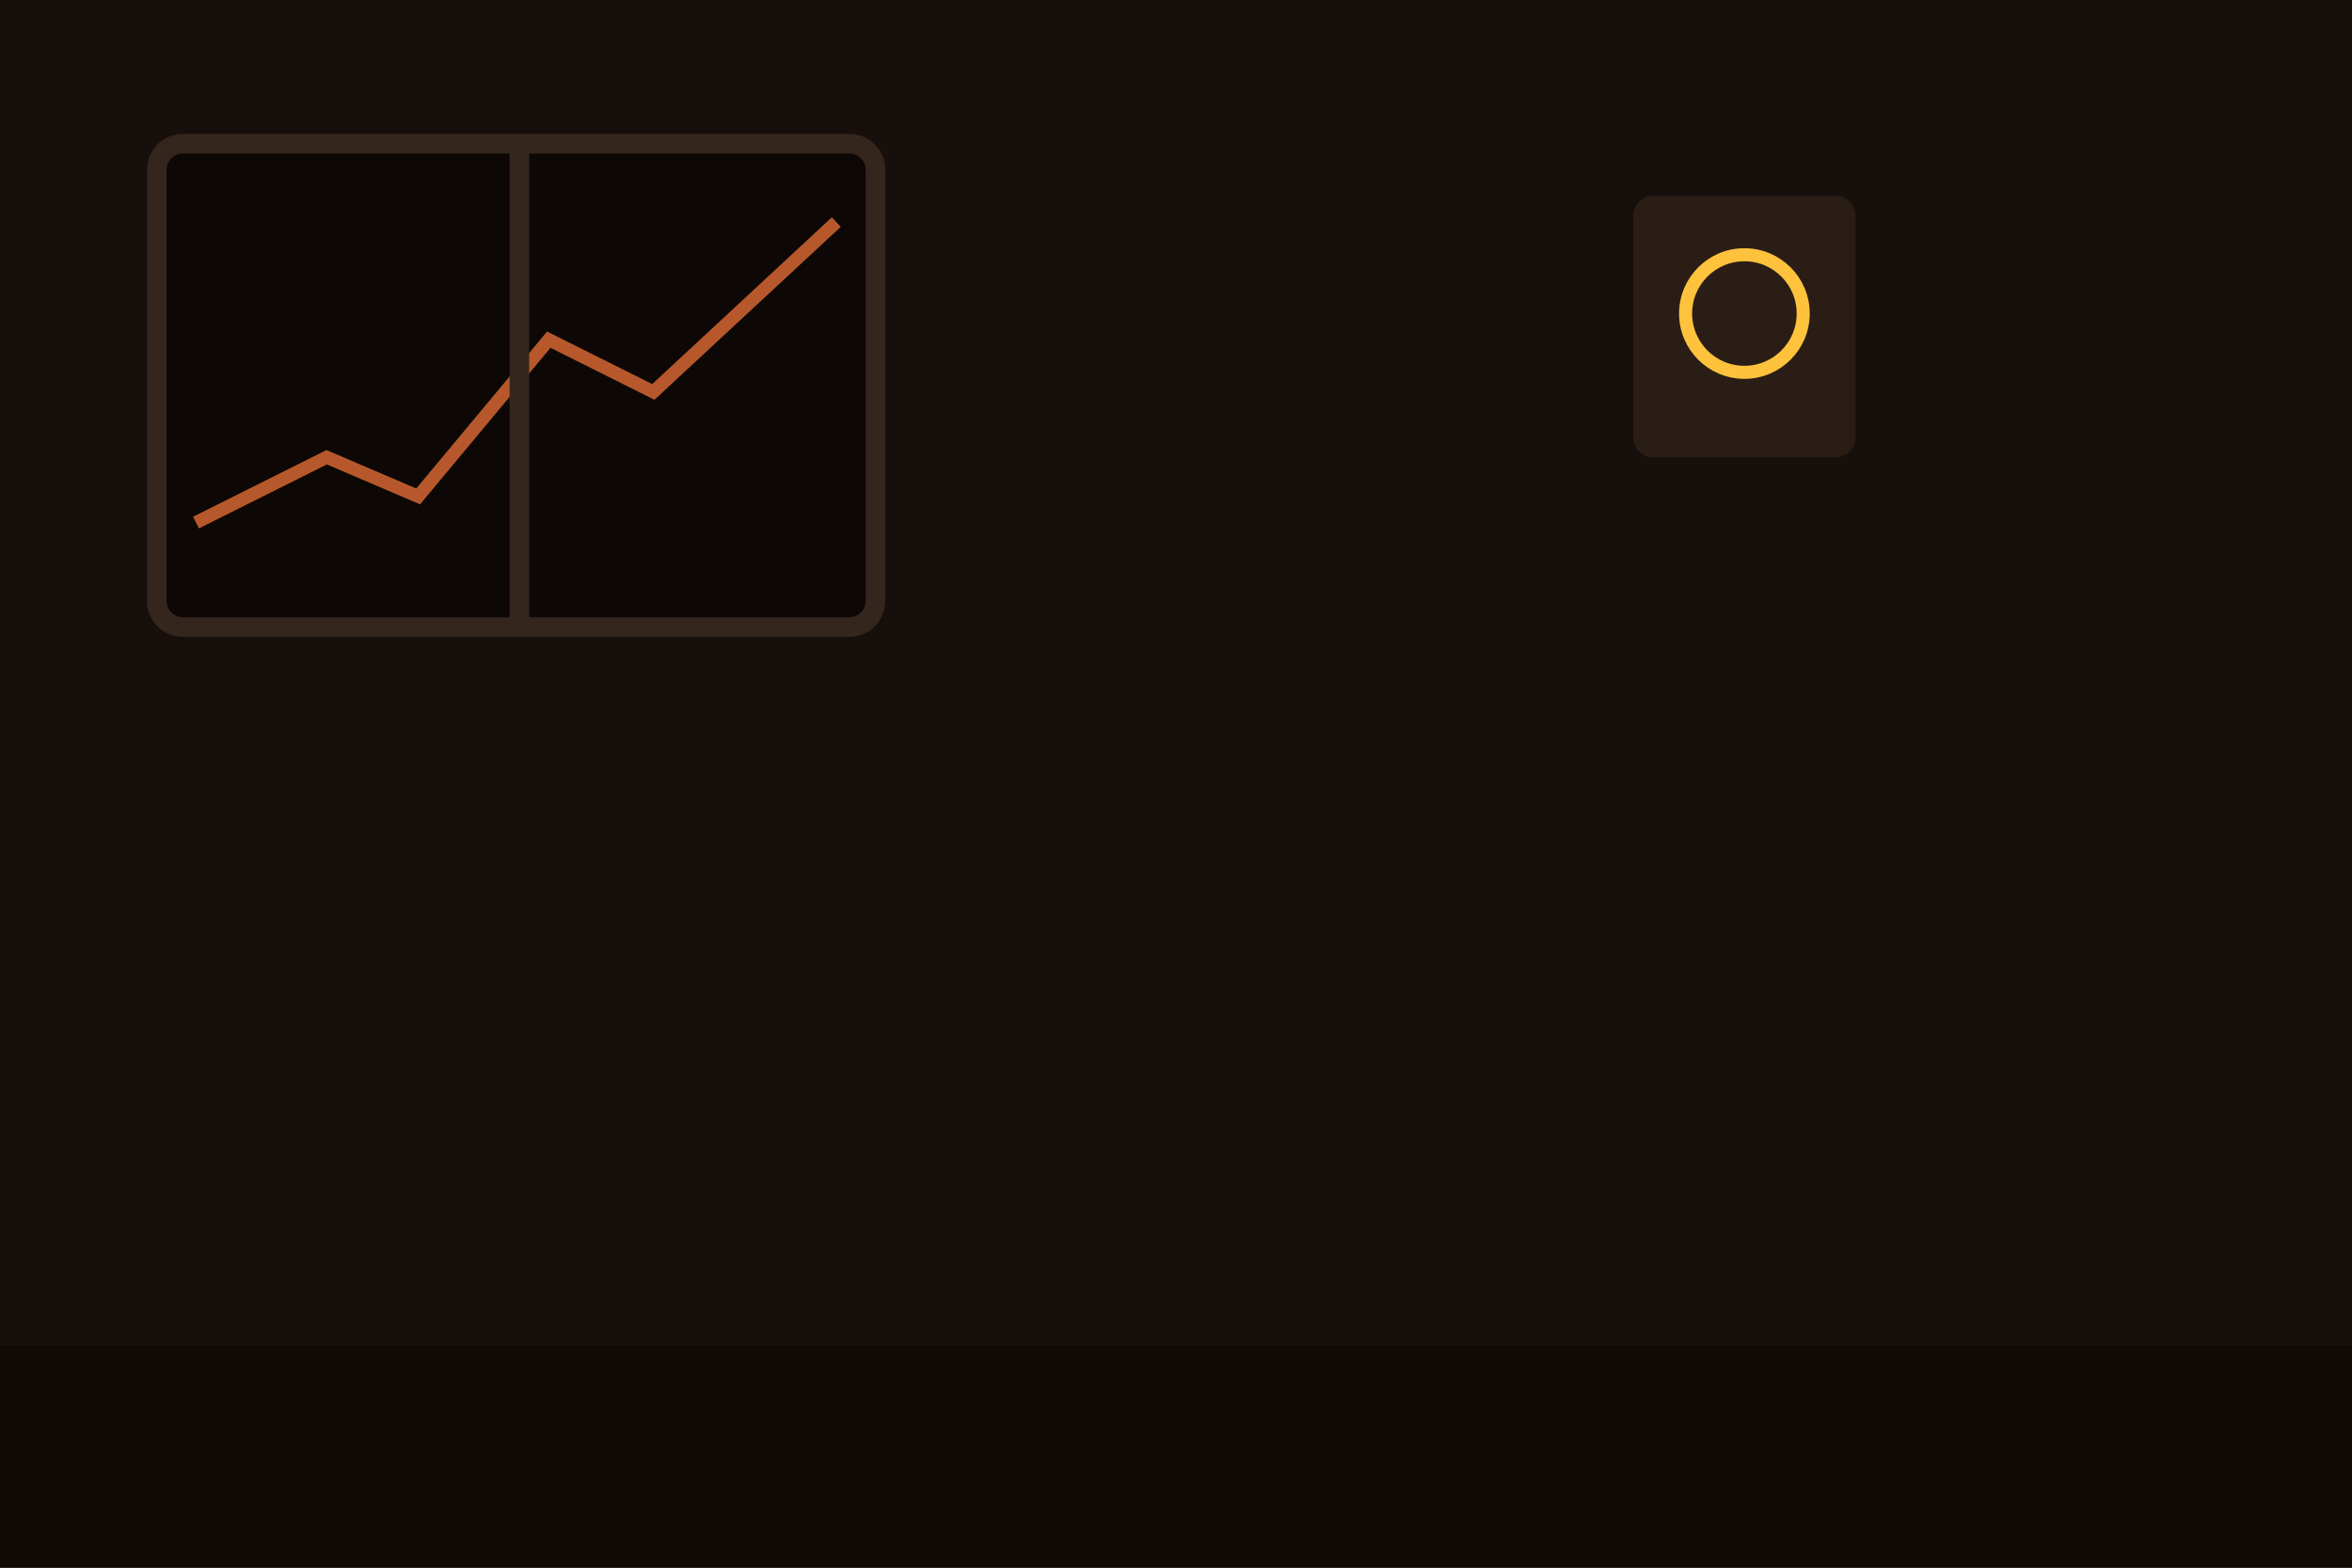
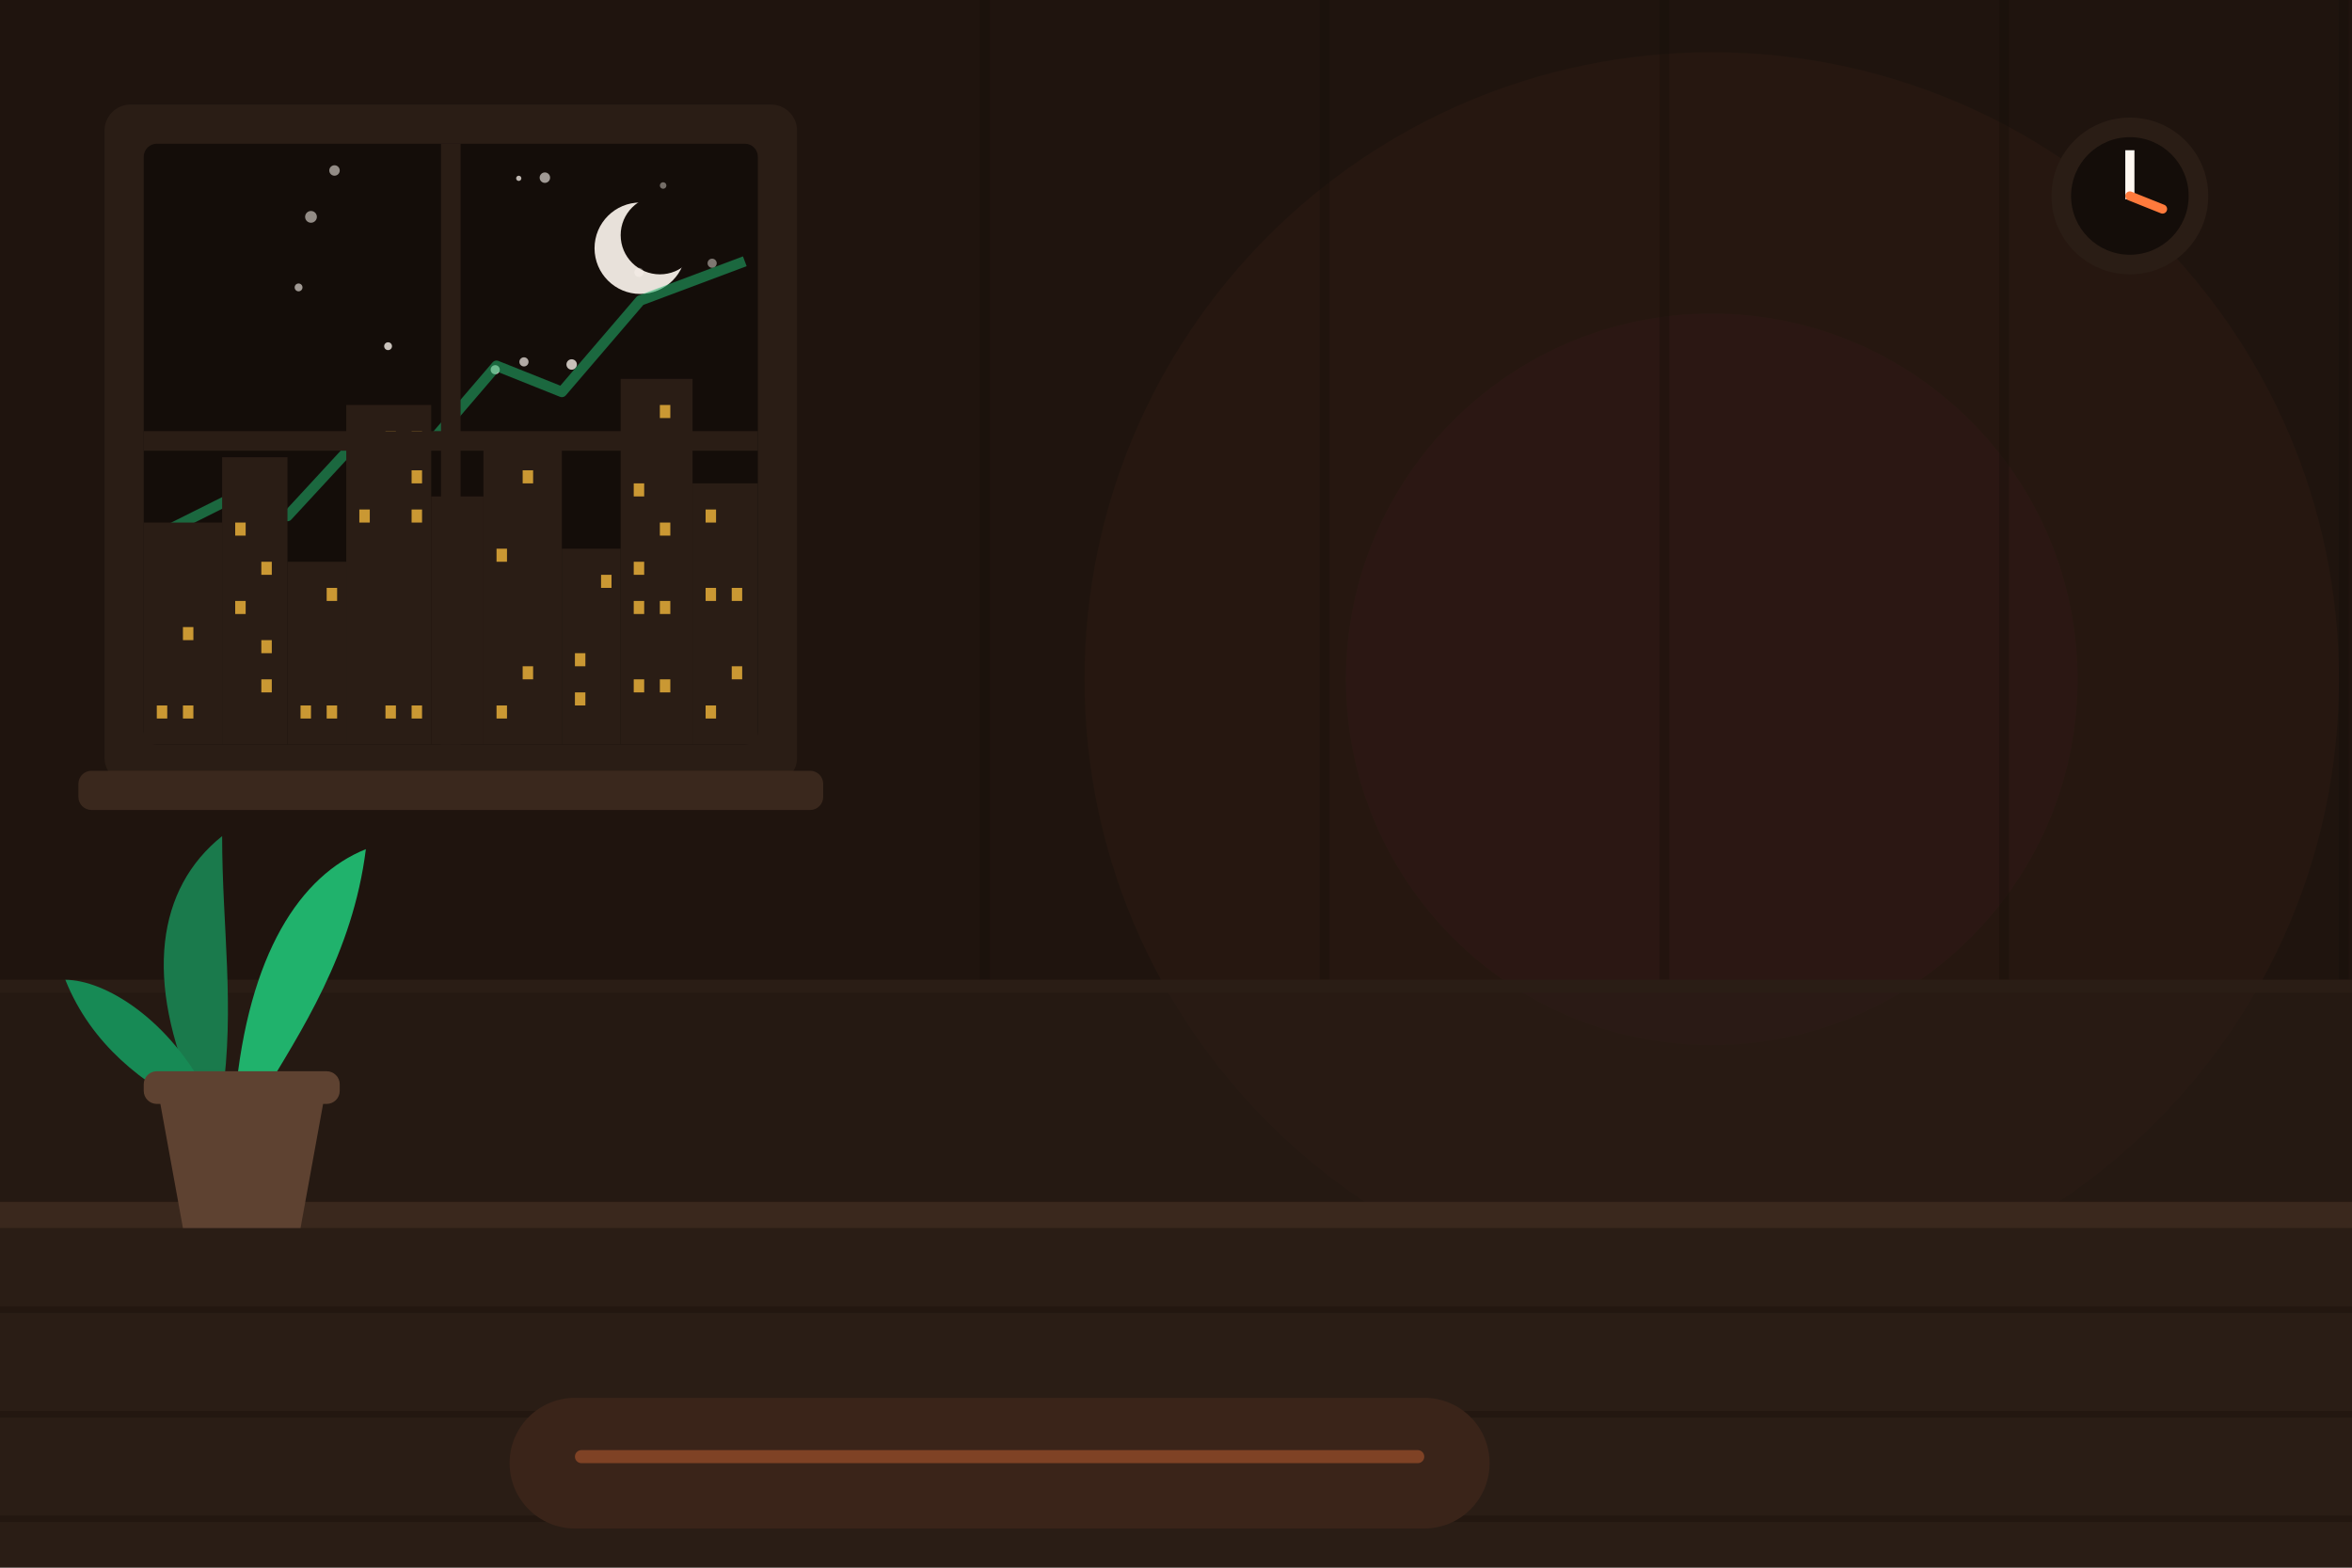
<svg xmlns="http://www.w3.org/2000/svg" viewBox="0 0 360 240">
-   <rect width="360" height="240" fill="#170f0b" />
-   <rect x="24" y="22" width="110" height="74" rx="4" fill="#0d0806" stroke="#35261d" stroke-width="3" />
-   <path d="M30 80 L50 70 L64 76 L84 52 L100 60 L128 34" fill="none" stroke="#ff7a3c" stroke-width="2" opacity="0.7" />
-   <rect x="78" y="22" width="3" height="74" fill="#35261d" />
-   <rect x="0" y="206" width="360" height="34" fill="#100a07" />
-   <rect x="250" y="30" width="34" height="40" rx="3" fill="#2a1d15" />
-   <circle cx="267" cy="48" r="9" fill="none" stroke="#ffc23d" stroke-width="2" />
+   <rect width="360" height="186" fill="#1f140e" />
+   <circle cx="262" cy="104" r="96" fill="#ff7a3c" opacity="0.035" />
+   <circle cx="262" cy="104" r="56" fill="#ff387d" opacity="0.025" />
+   <rect x="150" y="0" width="1.5" height="150" fill="#140d09" opacity="0.35" />
+   <rect x="202" y="0" width="1.5" height="150" fill="#140d09" opacity="0.35" />
+   <rect x="254" y="0" width="1.5" height="150" fill="#140d09" opacity="0.35" />
+   <rect x="306" y="0" width="1.5" height="150" fill="#140d09" opacity="0.35" />
+   <rect x="358" y="0" width="1.5" height="150" fill="#140d09" opacity="0.35" />
+   <rect x="0" y="150" width="360" height="36" fill="#2a1d15" opacity="0.55" />
+   <rect x="0" y="150" width="360" height="2" fill="#2a1d15" />
+   <rect x="16" y="16" width="106" height="104" rx="4" fill="#2a1d15" />
+   <rect x="22" y="22" width="94" height="92" rx="2" fill="#140d09" />
+   <circle cx="98" cy="38" r="7" fill="#fff8f1" opacity="0.9" />
+   <circle cx="101" cy="36" r="6" fill="#140d09" />
+   <circle cx="45.7" cy="44.0" r="0.6" fill="#fff8f1" opacity="0.60" />
+   <circle cx="79.4" cy="27.3" r="0.4" fill="#fff8f1" opacity="0.72" />
+   <circle cx="47.6" cy="33.2" r="0.9" fill="#fff8f1" opacity="0.54" />
+   <circle cx="97.8" cy="41.7" r="0.7" fill="#fff8f1" opacity="0.38" />
+   <circle cx="80.2" cy="55.4" r="0.7" fill="#fff8f1" opacity="0.67" />
+   <circle cx="83.4" cy="27.2" r="0.8" fill="#fff8f1" opacity="0.60" />
+   <circle cx="51.2" cy="26.1" r="0.8" fill="#fff8f1" opacity="0.54" />
+   <circle cx="87.5" cy="55.8" r="0.8" fill="#fff8f1" opacity="0.76" />
+   <circle cx="59.4" cy="53.0" r="0.6" fill="#fff8f1" opacity="0.77" />
+   <circle cx="101.5" cy="28.4" r="0.5" fill="#fff8f1" opacity="0.41" />
+   <circle cx="109.0" cy="40.3" r="0.7" fill="#fff8f1" opacity="0.45" />
+   <circle cx="69.1" cy="38.5" r="0.6" fill="#fff8f1" opacity="0.59" />
+   <circle cx="75.8" cy="56.6" r="0.7" fill="#fff8f1" opacity="0.76" />
+   <circle cx="99.5" cy="59.7" r="0.7" fill="#fff8f1" opacity="0.38" />
+   <path d="M24 82 L36 76 L44 79 L56 66 L64 70 L76 56 L86 60 L98 46 L114 40" fill="none" stroke="#20b26c" stroke-width="1.6" stroke-linejoin="round" opacity="0.55" />
+   <rect x="22" y="80" width="12" height="34" fill="#2a1d15" />
+   <rect x="28" y="96" width="1.6" height="2" fill="#ffc23d" opacity="0.75" />
+   <rect x="24" y="108" width="1.6" height="2" fill="#ffc23d" opacity="0.75" />
+   <rect x="28" y="108" width="1.6" height="2" fill="#ffc23d" opacity="0.75" />
+   <rect x="34" y="70" width="10" height="44" fill="#2a1d15" />
+   <rect x="36" y="80" width="1.6" height="2" fill="#ffc23d" opacity="0.75" />
+   <rect x="40" y="86" width="1.6" height="2" fill="#ffc23d" opacity="0.75" />
+   <rect x="36" y="92" width="1.6" height="2" fill="#ffc23d" opacity="0.75" />
+   <rect x="40" y="98" width="1.6" height="2" fill="#ffc23d" opacity="0.75" />
+   <rect x="40" y="104" width="1.6" height="2" fill="#ffc23d" opacity="0.75" />
+   <rect x="44" y="86" width="9" height="28" fill="#2a1d15" />
+   <rect x="50" y="90" width="1.6" height="2" fill="#ffc23d" opacity="0.75" />
+   <rect x="46" y="108" width="1.6" height="2" fill="#ffc23d" opacity="0.75" />
+   <rect x="50" y="108" width="1.6" height="2" fill="#ffc23d" opacity="0.75" />
+   <rect x="53" y="62" width="13" height="52" fill="#2a1d15" />
+   <rect x="59" y="66" width="1.6" height="2" fill="#ffc23d" opacity="0.75" />
+   <rect x="63" y="66" width="1.6" height="2" fill="#ffc23d" opacity="0.75" />
+   <rect x="63" y="72" width="1.6" height="2" fill="#ffc23d" opacity="0.75" />
+   <rect x="55" y="78" width="1.6" height="2" fill="#ffc23d" opacity="0.75" />
+   <rect x="63" y="78" width="1.6" height="2" fill="#ffc23d" opacity="0.75" />
+   <rect x="59" y="108" width="1.6" height="2" fill="#ffc23d" opacity="0.75" />
+   <rect x="63" y="108" width="1.6" height="2" fill="#ffc23d" opacity="0.75" />
+   <rect x="66" y="76" width="8" height="38" fill="#2a1d15" />
+   <rect x="68" y="98" width="1.6" height="2" fill="#ffc23d" opacity="0.75" />
+   <rect x="74" y="68" width="12" height="46" fill="#2a1d15" />
+   <rect x="80" y="72" width="1.6" height="2" fill="#ffc23d" opacity="0.75" />
+   <rect x="76" y="84" width="1.6" height="2" fill="#ffc23d" opacity="0.75" />
+   <rect x="80" y="102" width="1.6" height="2" fill="#ffc23d" opacity="0.75" />
+   <rect x="76" y="108" width="1.6" height="2" fill="#ffc23d" opacity="0.75" />
+   <rect x="86" y="84" width="9" height="30" fill="#2a1d15" />
+   <rect x="92" y="88" width="1.6" height="2" fill="#ffc23d" opacity="0.75" />
+   <rect x="88" y="100" width="1.6" height="2" fill="#ffc23d" opacity="0.75" />
+   <rect x="88" y="106" width="1.6" height="2" fill="#ffc23d" opacity="0.75" />
+   <rect x="95" y="58" width="11" height="56" fill="#2a1d15" />
+   <rect x="101" y="62" width="1.6" height="2" fill="#ffc23d" opacity="0.75" />
+   <rect x="97" y="74" width="1.6" height="2" fill="#ffc23d" opacity="0.75" />
+   <rect x="101" y="80" width="1.6" height="2" fill="#ffc23d" opacity="0.75" />
+   <rect x="97" y="86" width="1.6" height="2" fill="#ffc23d" opacity="0.75" />
+   <rect x="97" y="92" width="1.6" height="2" fill="#ffc23d" opacity="0.75" />
+   <rect x="101" y="92" width="1.6" height="2" fill="#ffc23d" opacity="0.75" />
+   <rect x="97" y="104" width="1.6" height="2" fill="#ffc23d" opacity="0.75" />
+   <rect x="101" y="104" width="1.6" height="2" fill="#ffc23d" opacity="0.75" />
+   <rect x="106" y="74" width="10" height="40" fill="#2a1d15" />
+   <rect x="108" y="78" width="1.6" height="2" fill="#ffc23d" opacity="0.75" />
+   <rect x="108" y="90" width="1.6" height="2" fill="#ffc23d" opacity="0.75" />
+   <rect x="112" y="90" width="1.6" height="2" fill="#ffc23d" opacity="0.75" />
+   <rect x="112" y="102" width="1.6" height="2" fill="#ffc23d" opacity="0.75" />
+   <rect x="108" y="108" width="1.6" height="2" fill="#ffc23d" opacity="0.75" />
+   <rect x="67.5" y="22" width="3" height="92" fill="#2a1d15" />
+   <rect x="22" y="66" width="94" height="3" fill="#2a1d15" />
+   <rect x="12" y="118" width="114" height="6" rx="2" fill="#3a281d" />
+   <circle cx="326" cy="30" r="12" fill="#2a1d15" />
+   <circle cx="326" cy="30" r="9" fill="#140d09" />
+   <rect x="325.3" y="23" width="1.4" height="7.5" fill="#fff8f1" />
+   <path d="M326 30 L331 32" stroke="#ff7a3c" stroke-width="1.4" stroke-linecap="round" />
+   <rect x="0" y="186" width="360" height="54" fill="#2a1d15" />
+   <rect x="0" y="184" width="360" height="4" fill="#3a281d" />
+   <rect x="0" y="200" width="360" height="1" fill="#1f140e" opacity="0.7" />
+   <rect x="0" y="216" width="360" height="1" fill="#1f140e" opacity="0.7" />
+   <rect x="0" y="232" width="360" height="1" fill="#1f140e" opacity="0.7" />
+   <rect x="78" y="214" width="150" height="20" rx="10" fill="#3a2419" />
+   <rect x="88" y="222" width="130" height="2" rx="1" fill="#ff7a3c" opacity="0.35" />
+   <path d="M30 168 C22 150 24 136 34 128 C34 142 36 154 34 168 Z" fill="#1a7a4c" />
+   <path d="M36 168 C38 146 46 134 56 130 C54 146 46 158 40 168 Z" fill="#20b26c" />
+   <path d="M32 168 C26 156 16 150 10 150 C14 160 22 166 30 170 Z" fill="#178a55" />
+   <path d="M24 166 H50 L46 188 H28 Z" fill="#5e4231" />
+   <rect x="22" y="164" width="30" height="5" rx="2" fill="#5e4231" />
</svg>
